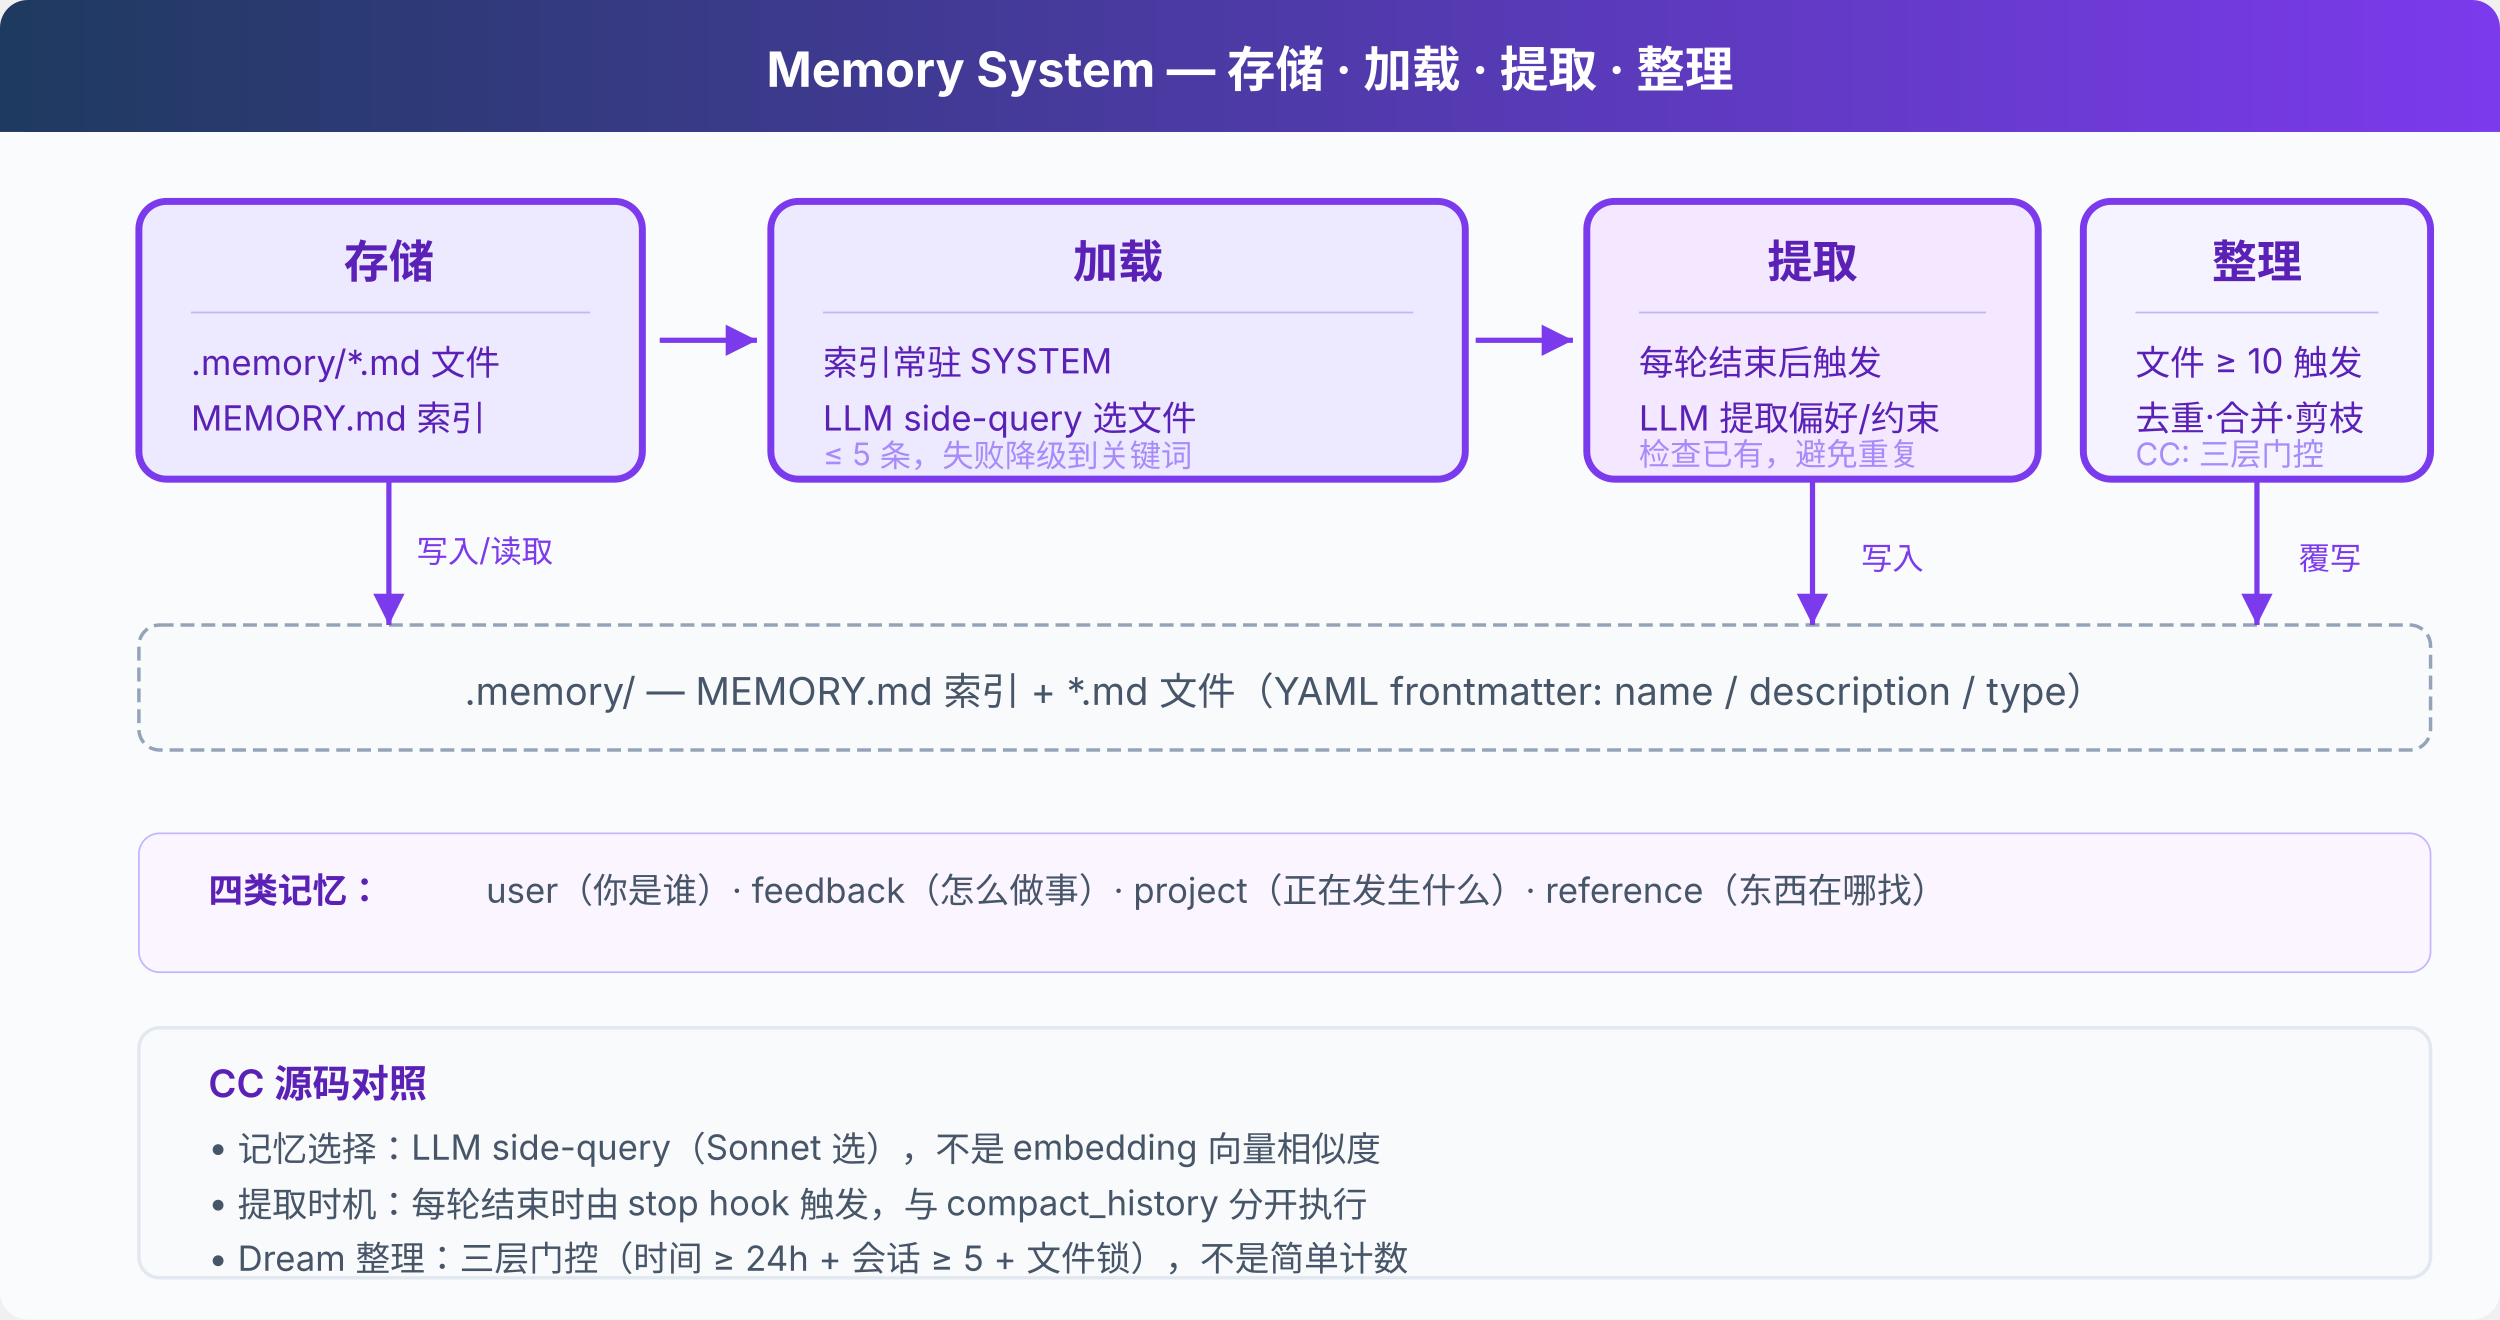
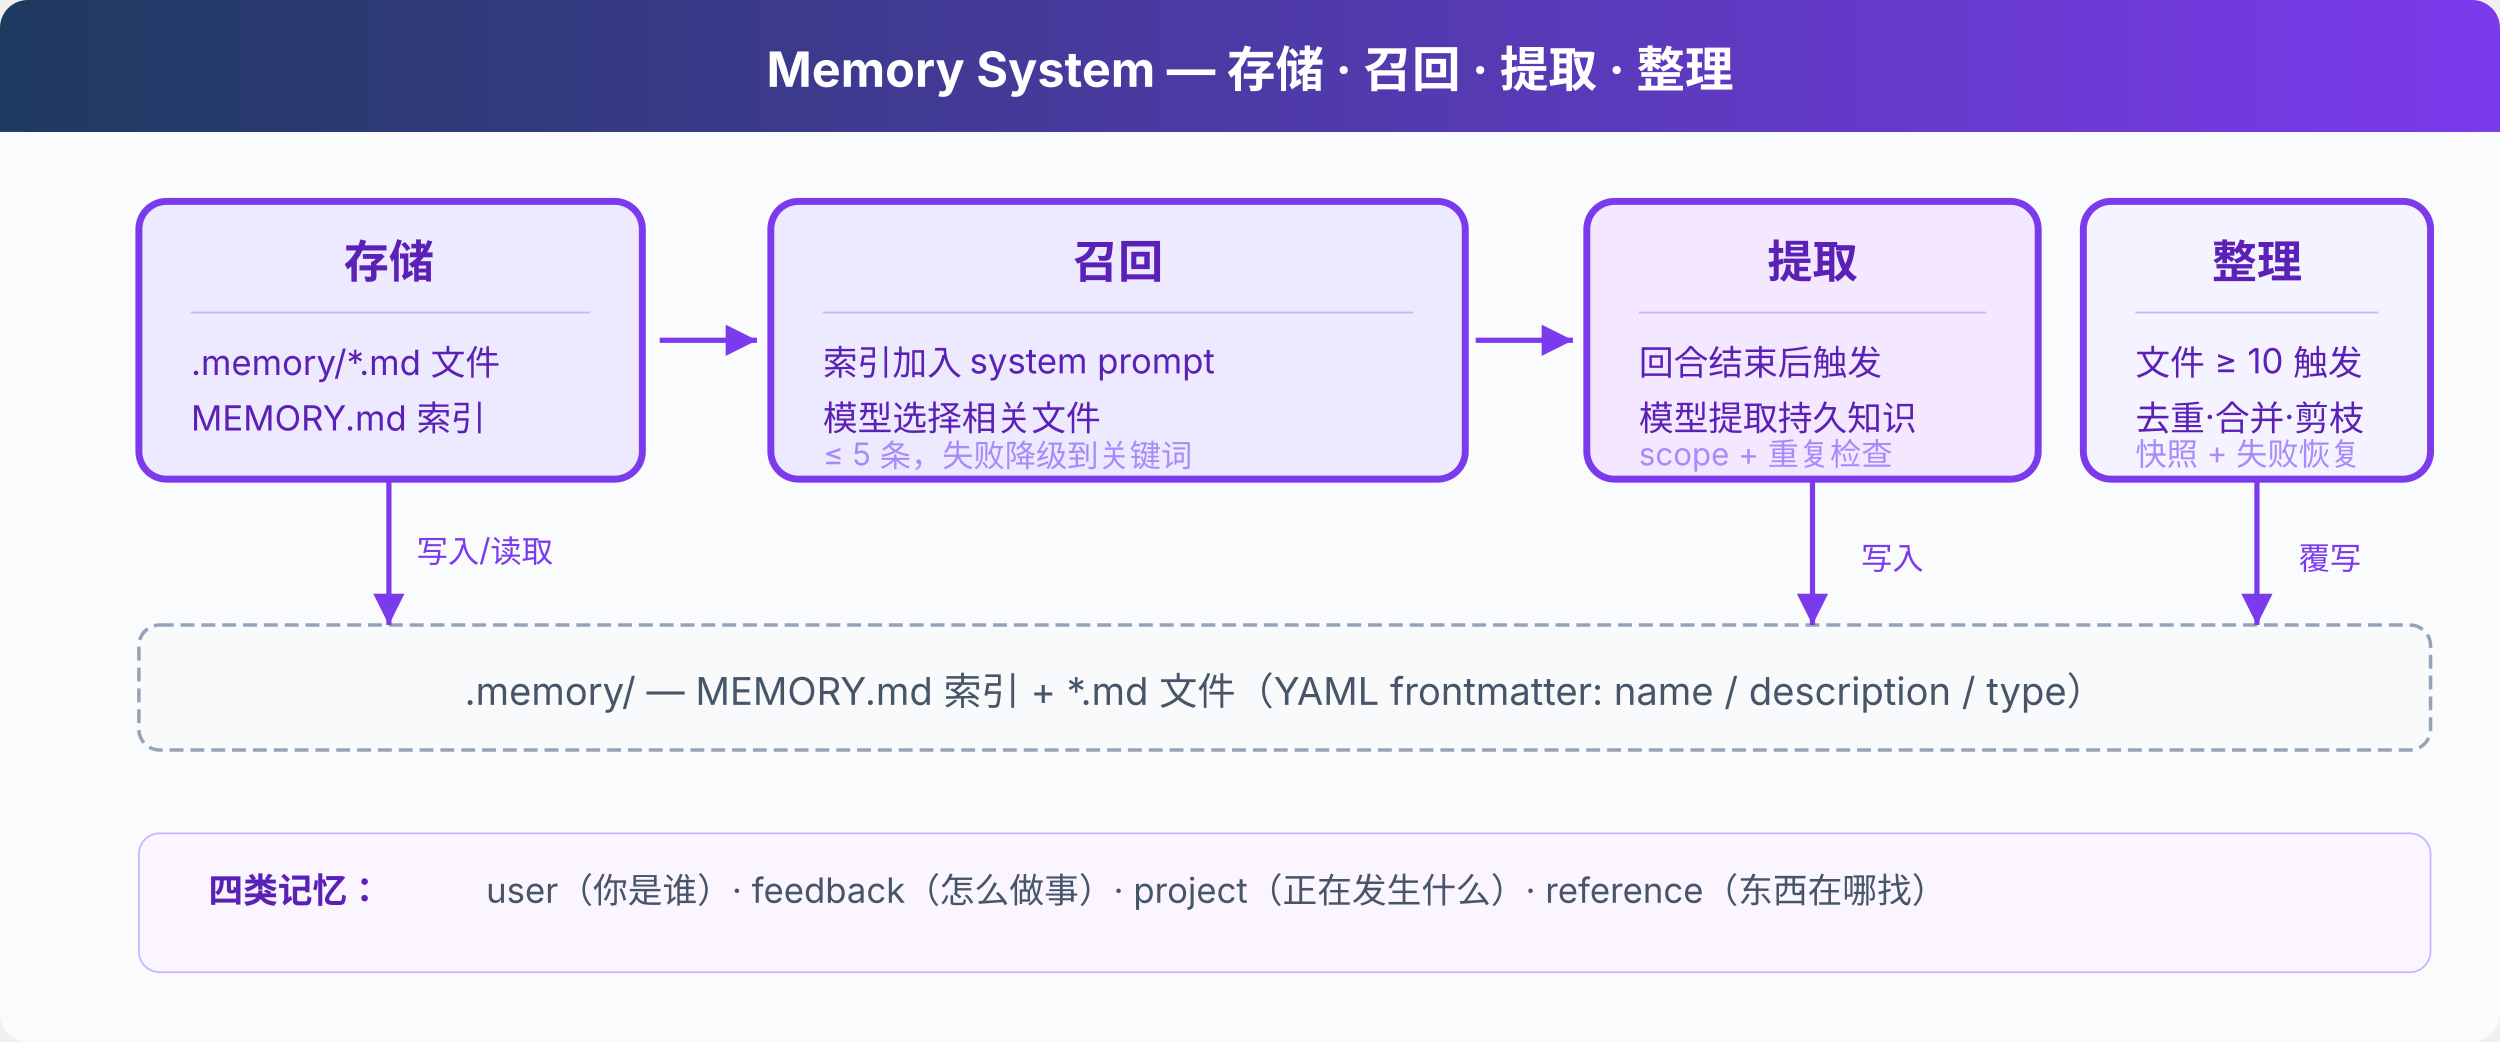
- <svg xmlns="http://www.w3.org/2000/svg" viewBox="0 0 720 380" font-family="system-ui, -apple-system, sans-serif">
+ <svg xmlns="http://www.w3.org/2000/svg" viewBox="0 0 720 300" font-family="system-ui, -apple-system, sans-serif">
  <defs>
    <linearGradient id="header" x1="0" y1="0" x2="1" y2="0">
      <stop offset="0%" stop-color="#1e3a5f" />
      <stop offset="100%" stop-color="#7c3aed" />
    </linearGradient>
    <marker id="arrow" viewBox="0 0 10 10" refX="10" refY="5" markerWidth="6" markerHeight="6" orient="auto-start-reverse">
      <path d="M 0 0 L 10 5 L 0 10 z" fill="#7c3aed" />
    </marker>
  </defs>
-   <rect width="720" height="380" fill="#fafbfc" rx="8" />
+   <rect width="720" height="300" fill="#fafbfc" rx="8" />
  <rect x="0" y="0" width="720" height="38" fill="url(#header)" rx="8" />
  <rect x="0" y="30" width="720" height="8" fill="url(#header)" />
-   <text x="360" y="25" fill="#fff" font-size="14" font-weight="700" text-anchor="middle">Memory System — 存储 · 加载 · 提取 · 整理</text>
+   <text x="360" y="25" fill="#fff" font-size="14" font-weight="700" text-anchor="middle">Memory System — 存储 · 召回 · 提取 · 整理</text>
  <rect x="40" y="58" width="145" height="80" rx="8" fill="#ede9fe" stroke="#7c3aed" stroke-width="2" />
  <text x="112" y="80" fill="#5b21b6" font-size="13" font-weight="700" text-anchor="middle">存储</text>
  <line x1="55" y1="90" x2="170" y2="90" stroke="#c4b5fd" stroke-width="0.5" />
  <text x="55" y="108" fill="#5b21b6" font-size="10">.memory/*.md 文件</text>
  <text x="55" y="124" fill="#5b21b6" font-size="10">MEMORY.md 索引</text>
  <line x1="190" y1="98" x2="218" y2="98" stroke="#7c3aed" stroke-width="1.5" marker-end="url(#arrow)" />
  <rect x="222" y="58" width="200" height="80" rx="8" fill="#ede9fe" stroke="#7c3aed" stroke-width="2" />
-   <text x="322" y="80" fill="#5b21b6" font-size="13" font-weight="700" text-anchor="middle">加载</text>
+   <text x="322" y="80" fill="#5b21b6" font-size="13" font-weight="700" text-anchor="middle">召回</text>
  <line x1="237" y1="90" x2="407" y2="90" stroke="#c4b5fd" stroke-width="0.5" />
-   <text x="237" y="108" fill="#5b21b6" font-size="10">索引常驻 SYSTEM</text>
-   <text x="237" y="124" fill="#5b21b6" font-size="10">LLM side-query 选文件</text>
+   <text x="237" y="108" fill="#5b21b6" font-size="10">索引加入 system prompt</text>
+   <text x="237" y="124" fill="#5b21b6" font-size="10">模型选择相关文件</text>
  <text x="237" y="134" fill="#a78bfa" font-size="9">≤ 5 条，失败降级到关键词</text>
  <line x1="425" y1="98" x2="453" y2="98" stroke="#7c3aed" stroke-width="1.5" marker-end="url(#arrow)" />
  <rect x="457" y="58" width="130" height="80" rx="8" fill="#f3e8ff" stroke="#7c3aed" stroke-width="2" />
  <text x="522" y="80" fill="#5b21b6" font-size="13" font-weight="700" text-anchor="middle">提取</text>
  <line x1="472" y1="90" x2="572" y2="90" stroke="#c4b5fd" stroke-width="0.5" />
-   <text x="472" y="108" fill="#5b21b6" font-size="10">每轮结束后触发</text>
-   <text x="472" y="124" fill="#5b21b6" font-size="10">LLM 提取偏好/约束</text>
-   <text x="472" y="134" fill="#a78bfa" font-size="9">检查已有，避免重复</text>
+   <text x="472" y="108" fill="#5b21b6" font-size="10">回合结束后触发</text>
+   <text x="472" y="124" fill="#5b21b6" font-size="10">模型提取持久知识</text>
+   <text x="472" y="134" fill="#a78bfa" font-size="9">scope + 重复检查</text>
  <rect x="600" y="58" width="100" height="80" rx="8" fill="#f5f3ff" stroke="#7c3aed" stroke-width="2" />
  <text x="650" y="80" fill="#5b21b6" font-size="13" font-weight="700" text-anchor="middle">整理</text>
  <line x1="615" y1="90" x2="685" y2="90" stroke="#c4b5fd" stroke-width="0.5" />
  <text x="615" y="108" fill="#5b21b6" font-size="10">文件 ≥ 10 触发</text>
  <text x="615" y="124" fill="#5b21b6" font-size="10">去重·合并·剪枝</text>
-   <text x="615" y="134" fill="#a78bfa" font-size="9">CC: 三层门控</text>
+   <text x="615" y="134" fill="#a78bfa" font-size="9">快照 + 失败恢复</text>
  <rect x="40" y="180" width="660" height="36" rx="6" fill="#f8fafc" stroke="#94a3b8" stroke-width="1" stroke-dasharray="4,2" />
  <text x="370" y="203" fill="#475569" font-size="11" text-anchor="middle">.memory/ — MEMORY.md 索引 + *.md 文件（YAML frontmatter: name / description / type）</text>
  <path d="M 112 138 L 112 180" fill="none" stroke="#7c3aed" stroke-width="1.5" marker-end="url(#arrow)" />
  <text x="120" y="162" fill="#7c3aed" font-size="9">写入/读取</text>
  <path d="M 522 138 L 522 180" fill="none" stroke="#7c3aed" stroke-width="1.5" marker-end="url(#arrow)" />
  <text x="536" y="164" fill="#7c3aed" font-size="9">写入</text>
  <path d="M 650 138 L 650 180" fill="none" stroke="#7c3aed" stroke-width="1.5" marker-end="url(#arrow)" />
  <text x="662" y="164" fill="#7c3aed" font-size="9">覆写</text>
  <rect x="40" y="240" width="660" height="40" rx="6" fill="#faf5ff" stroke="#c4b5fd" stroke-width="0.5" />
  <text x="60" y="260" fill="#5b21b6" font-size="10" font-weight="600">四类记忆：</text>
  <text x="140" y="260" fill="#475569" font-size="10">user（你是谁）· feedback（怎么做事）· project（正在发生什么）· reference（东西在哪找）</text>
-   <rect x="40" y="296" width="660" height="72" rx="6" fill="#f8fafc" stroke="#e2e8f0" stroke-width="1" />
-   <text x="60" y="316" fill="#5b21b6" font-size="11" font-weight="600">CC 源码对照</text>
-   <text x="60" y="334" fill="#475569" font-size="10">• 记忆选择：LLM side-query（Sonnet 选），不是 embedding 向量相似度</text>
-   <text x="60" y="350" fill="#475569" font-size="10">• 提取时机：每轮结束时由 stop hook 触发，与 compact_history 分开执行</text>
-   <text x="60" y="366" fill="#475569" font-size="10">• Dream 整理：三层门控（时间 ≥ 24h + 会话 ≥ 5 + 文件锁），不是简单计数</text>
</svg>
